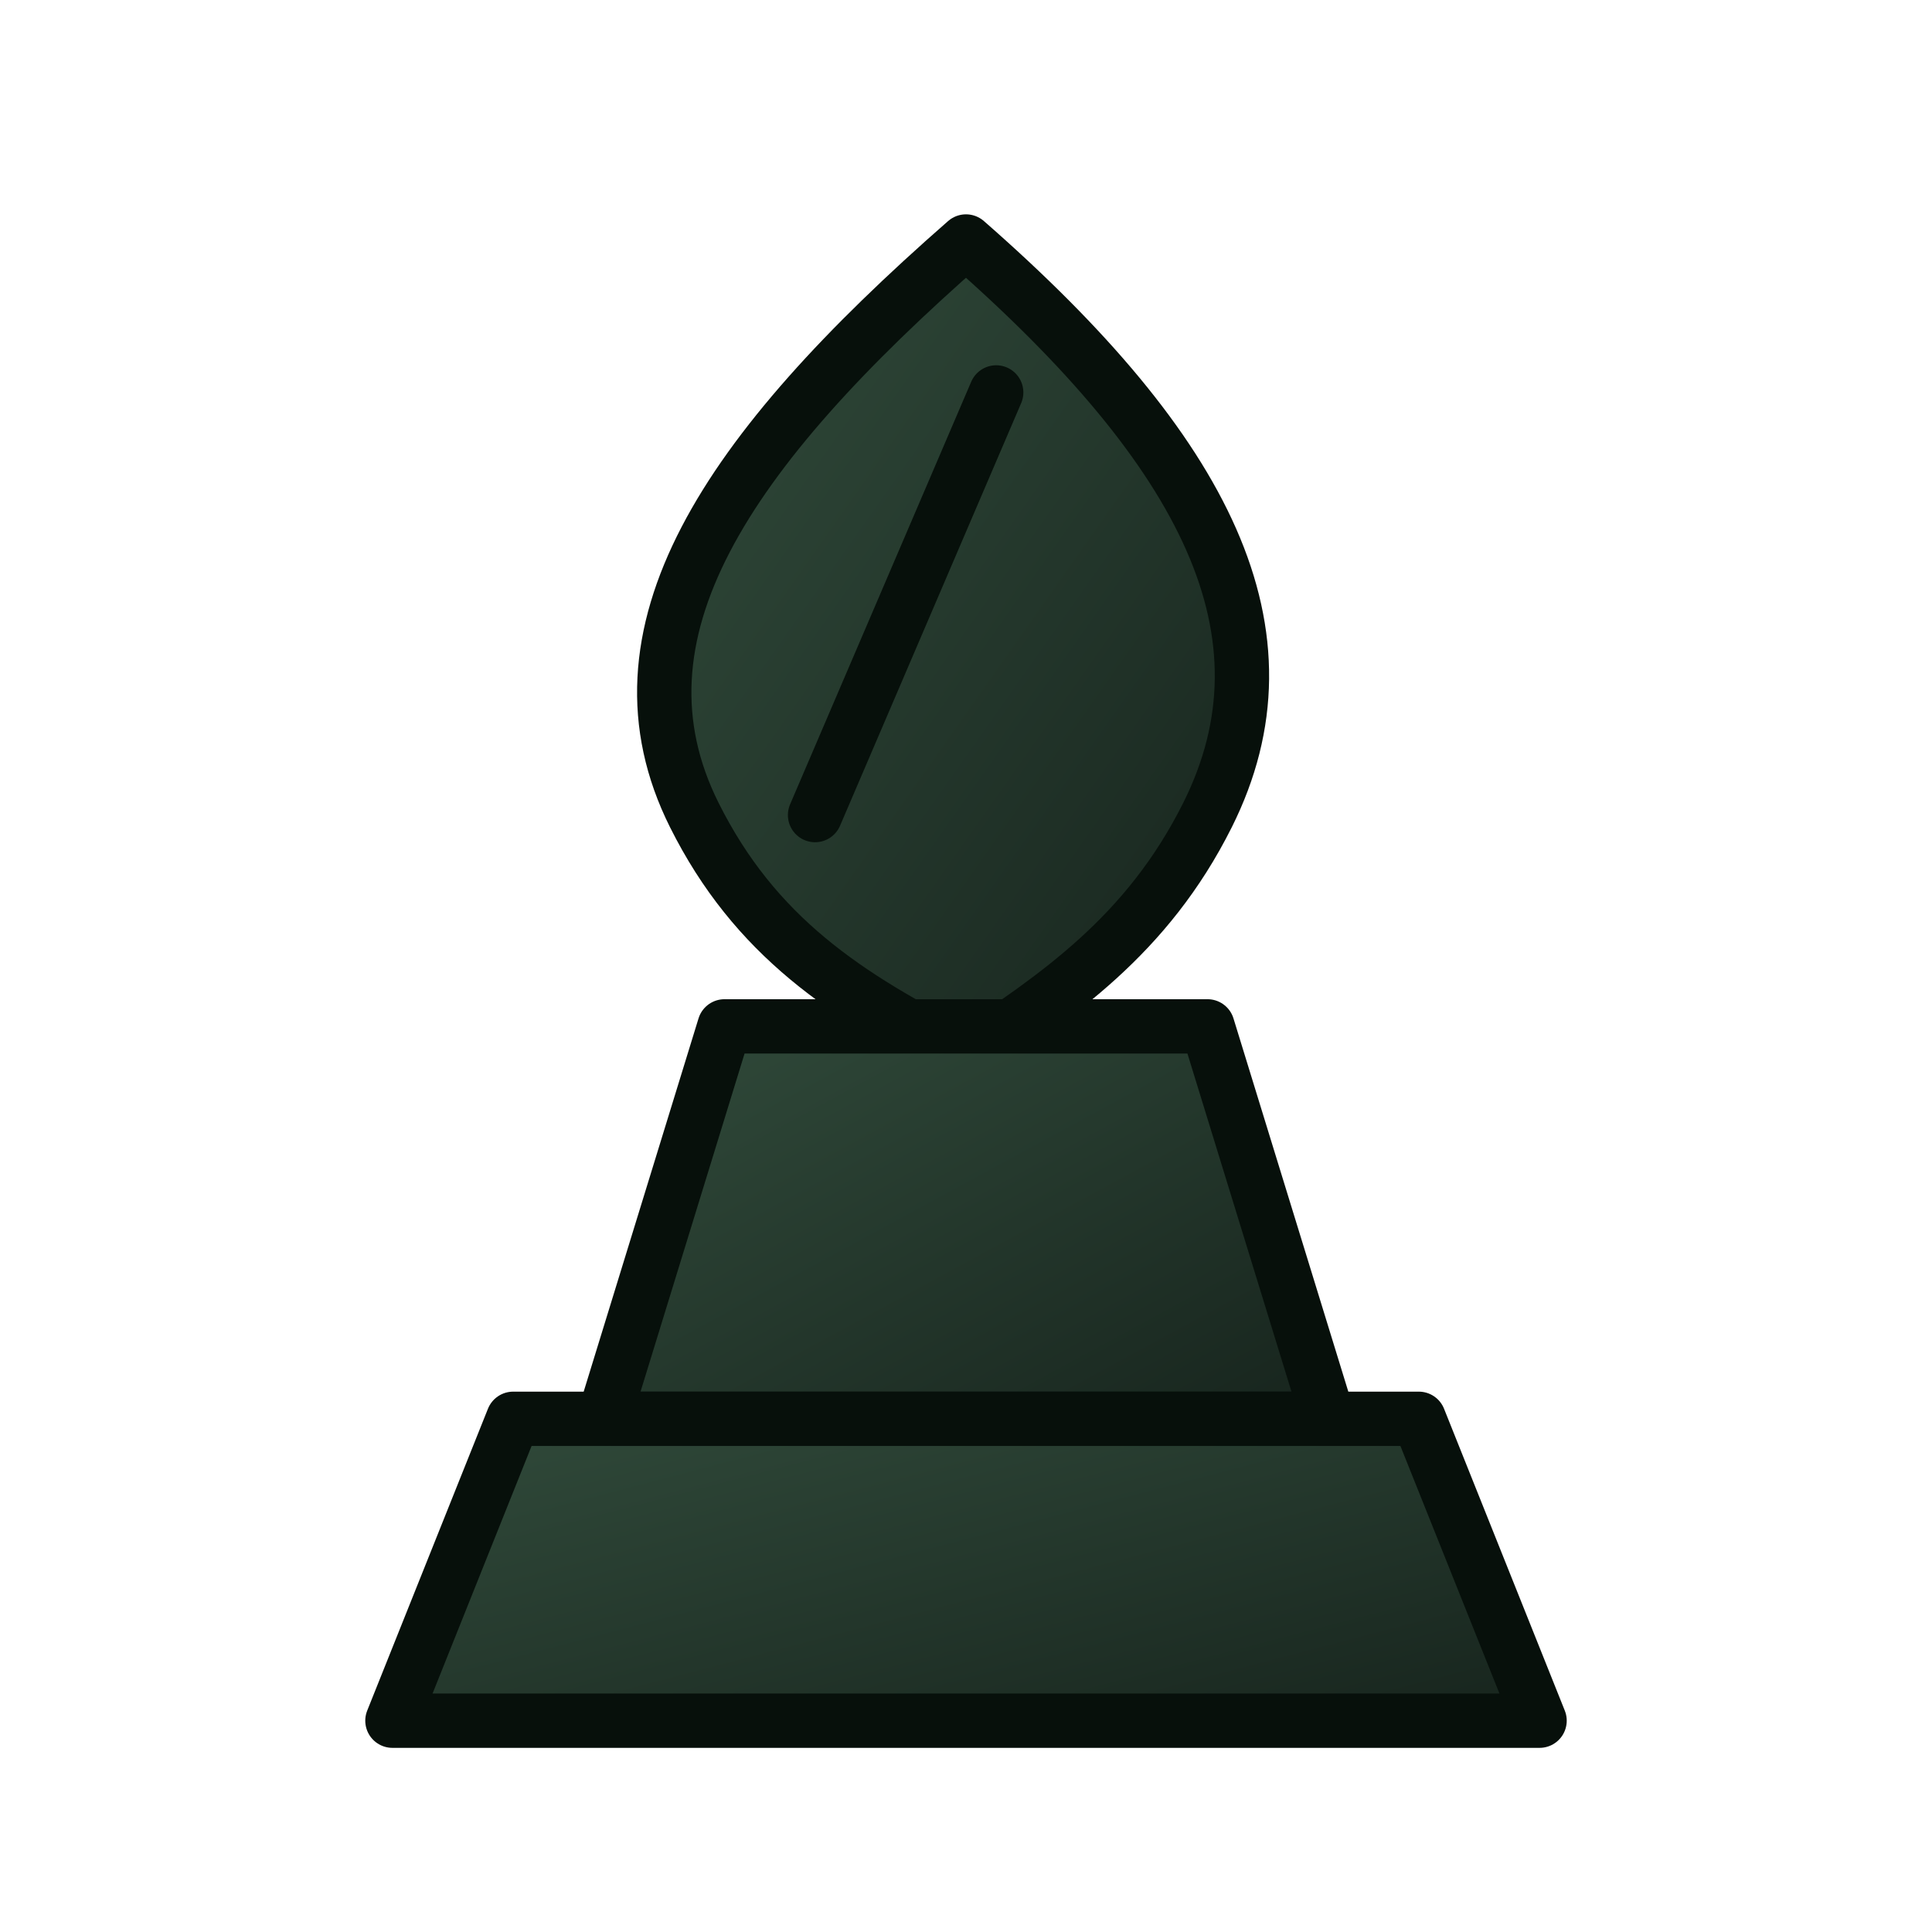
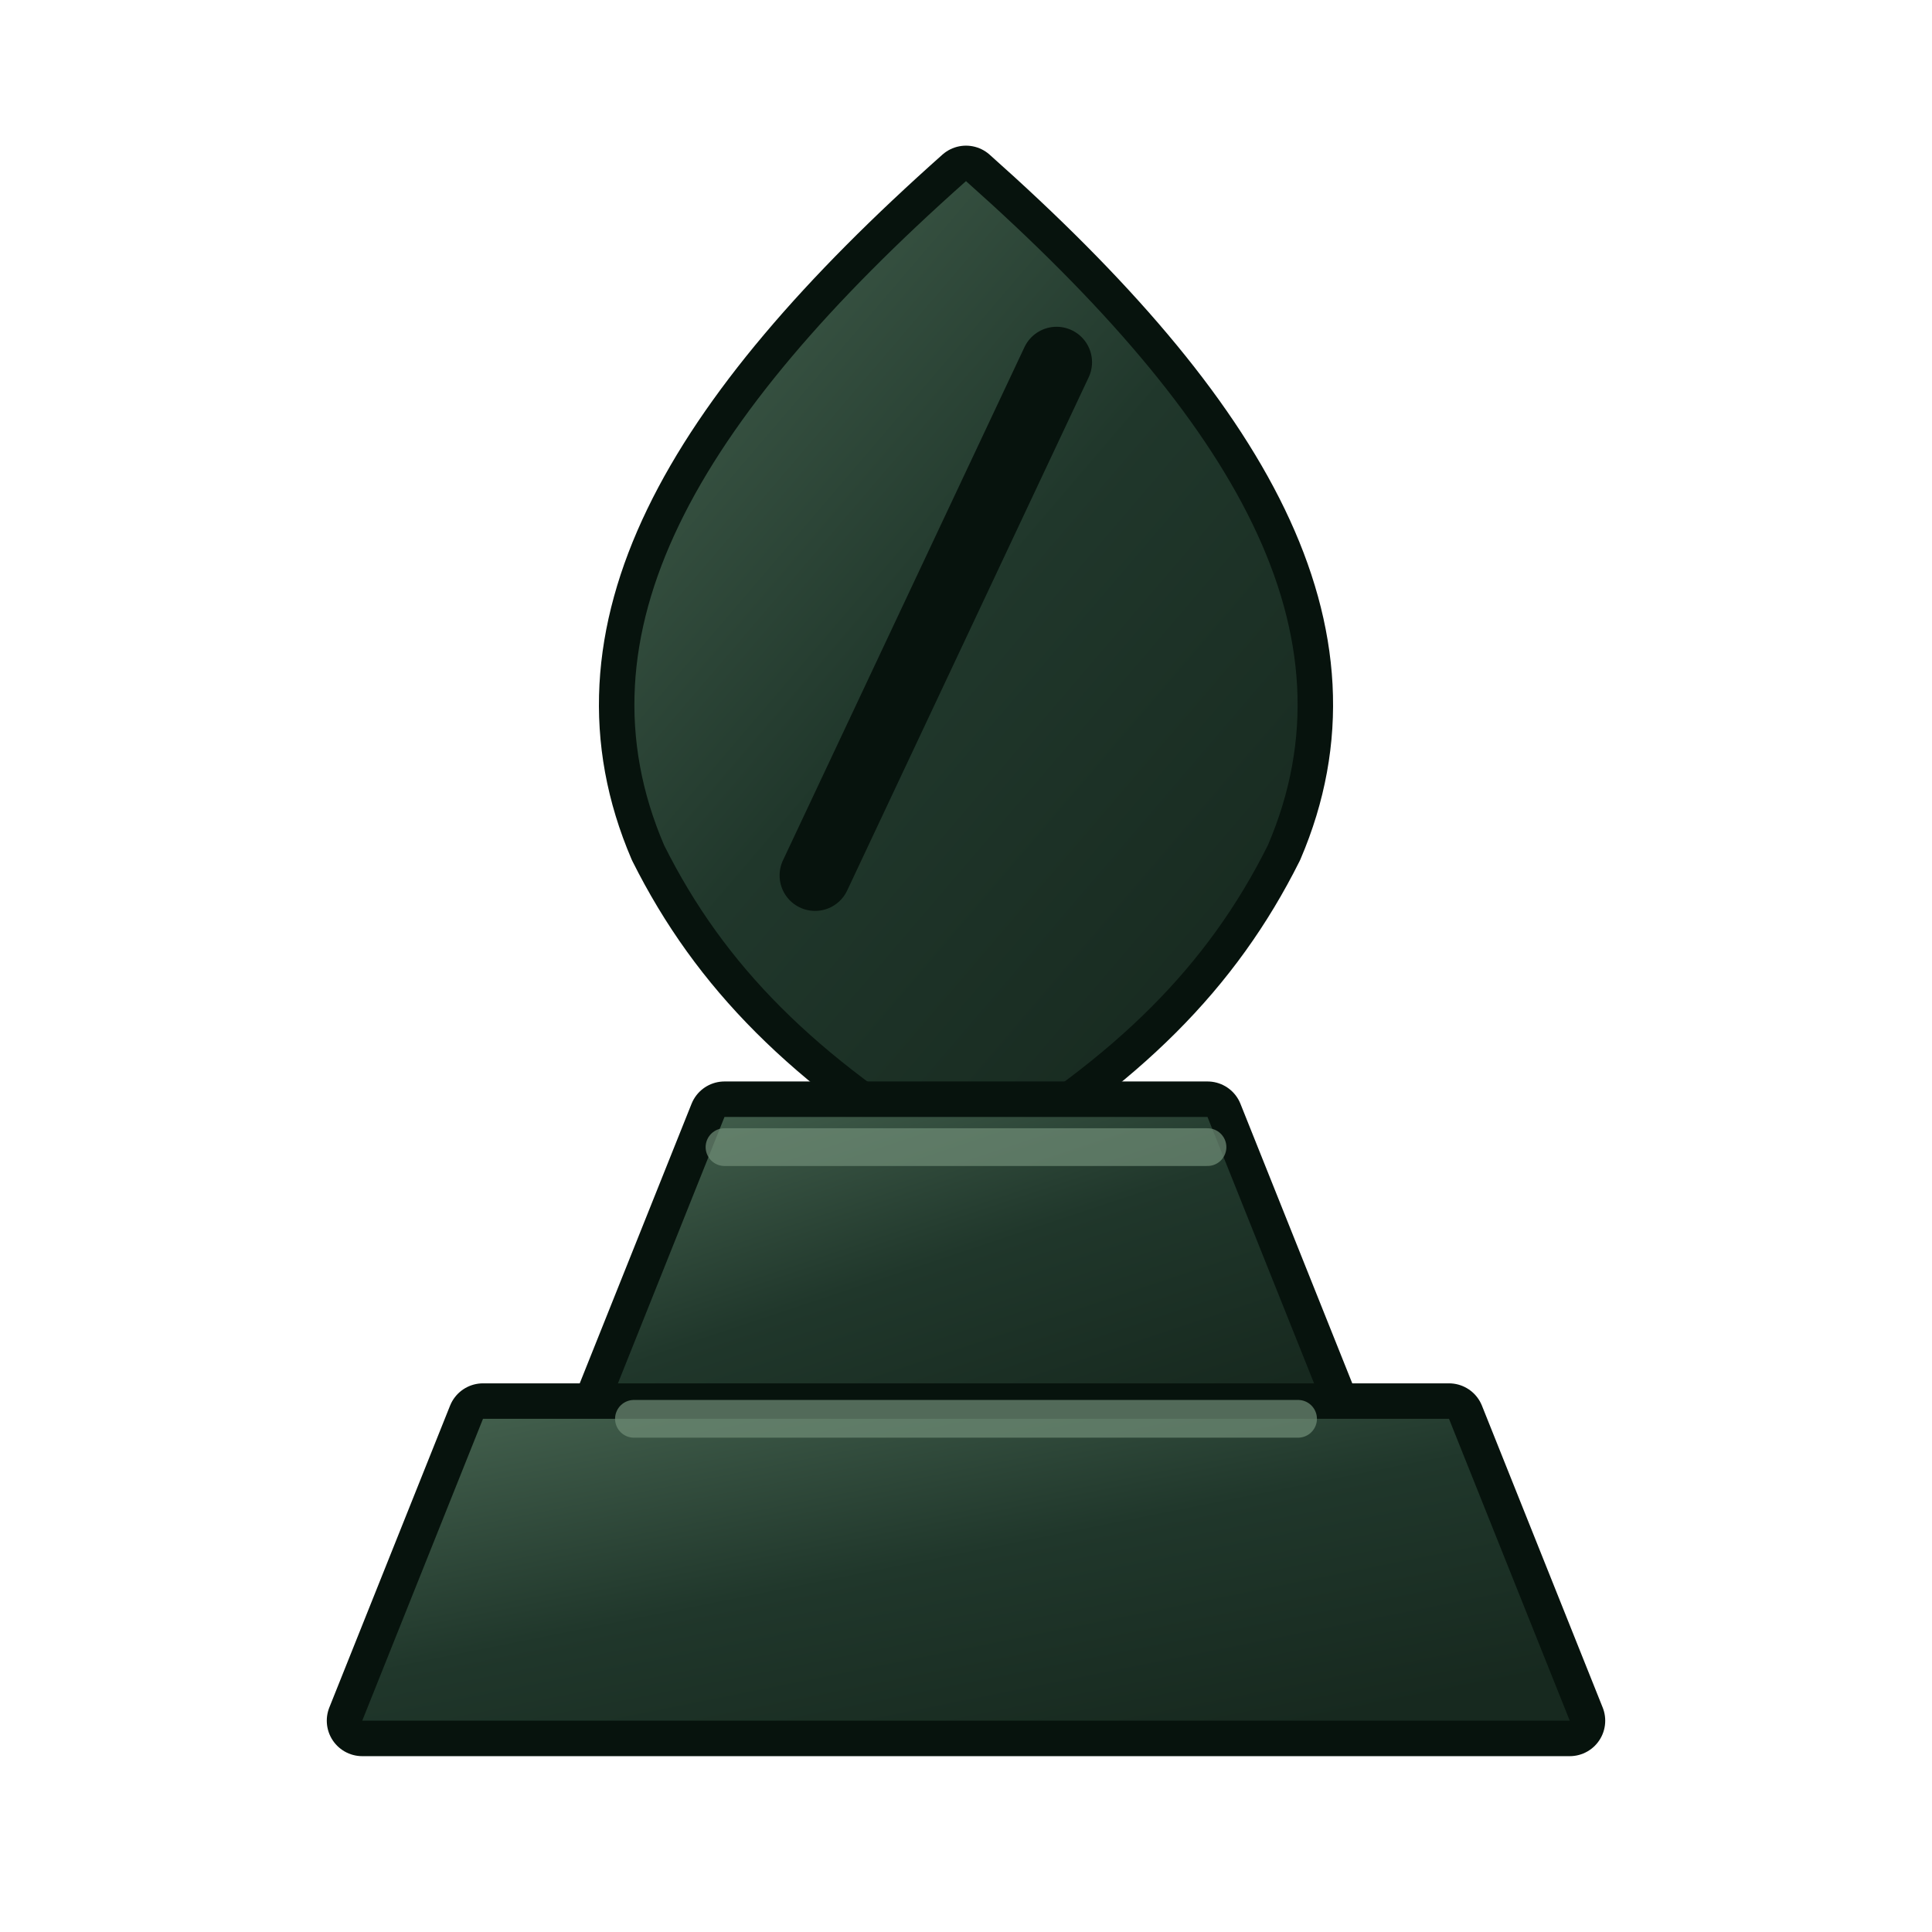
<svg xmlns="http://www.w3.org/2000/svg" width="64" height="64" viewBox="0 0 64 64">
  <defs>
-     <linearGradient id="face" x1="0" y1="0" x2="1" y2="1">
-       <stop stop-color="#314b3b" />
-       <stop offset="1" stop-color="#17241d" />
+     <linearGradient id="face" x1="0" y1="0" x2=".8" y2="1">
+       <stop stop-color="#45624f" />
+       <stop offset=".52" stop-color="#20372b" />
+       <stop offset="1" stop-color="#17291f" />
    </linearGradient>
  </defs>
-   <g fill="url(#face)" stroke="#07100b" stroke-width="1.8" stroke-linejoin="round" stroke-linecap="round">
-     <path d="M32 8c8 7 11 13 8 19-2 4-5 6-8 8-4-2-7-4-9-8-3-6 1-12 9-19z" />
-     <path d="M33 13l-6 14" fill="none" />
-     <path d="M24 34h16l4 13H20z" />
-     <path d="M17 47h30l4 10H13z" />
+   <g fill="url(#face)" stroke="#07130d" stroke-width="2.35" stroke-linejoin="round" stroke-linecap="round" paint-order="stroke fill">
+     <path d="M32 6c9 8 13 15 10 22-2 4-5 7-10 10-5-3-8-6-10-10-3-7 1-14 10-22z" />
+     <path d="M35 12L27 29" fill="none" />
+     <path d="M24 37h16l4 10H20z" />
+     <path d="M16 47h32l4 10H12z" />
+   </g>
+   <g fill="none" stroke="#6f8d76" stroke-opacity=".72" stroke-width="1.25" stroke-linejoin="round" stroke-linecap="round">
+     <path d="M24 38h16M21 47h22" />
  </g>
</svg>
